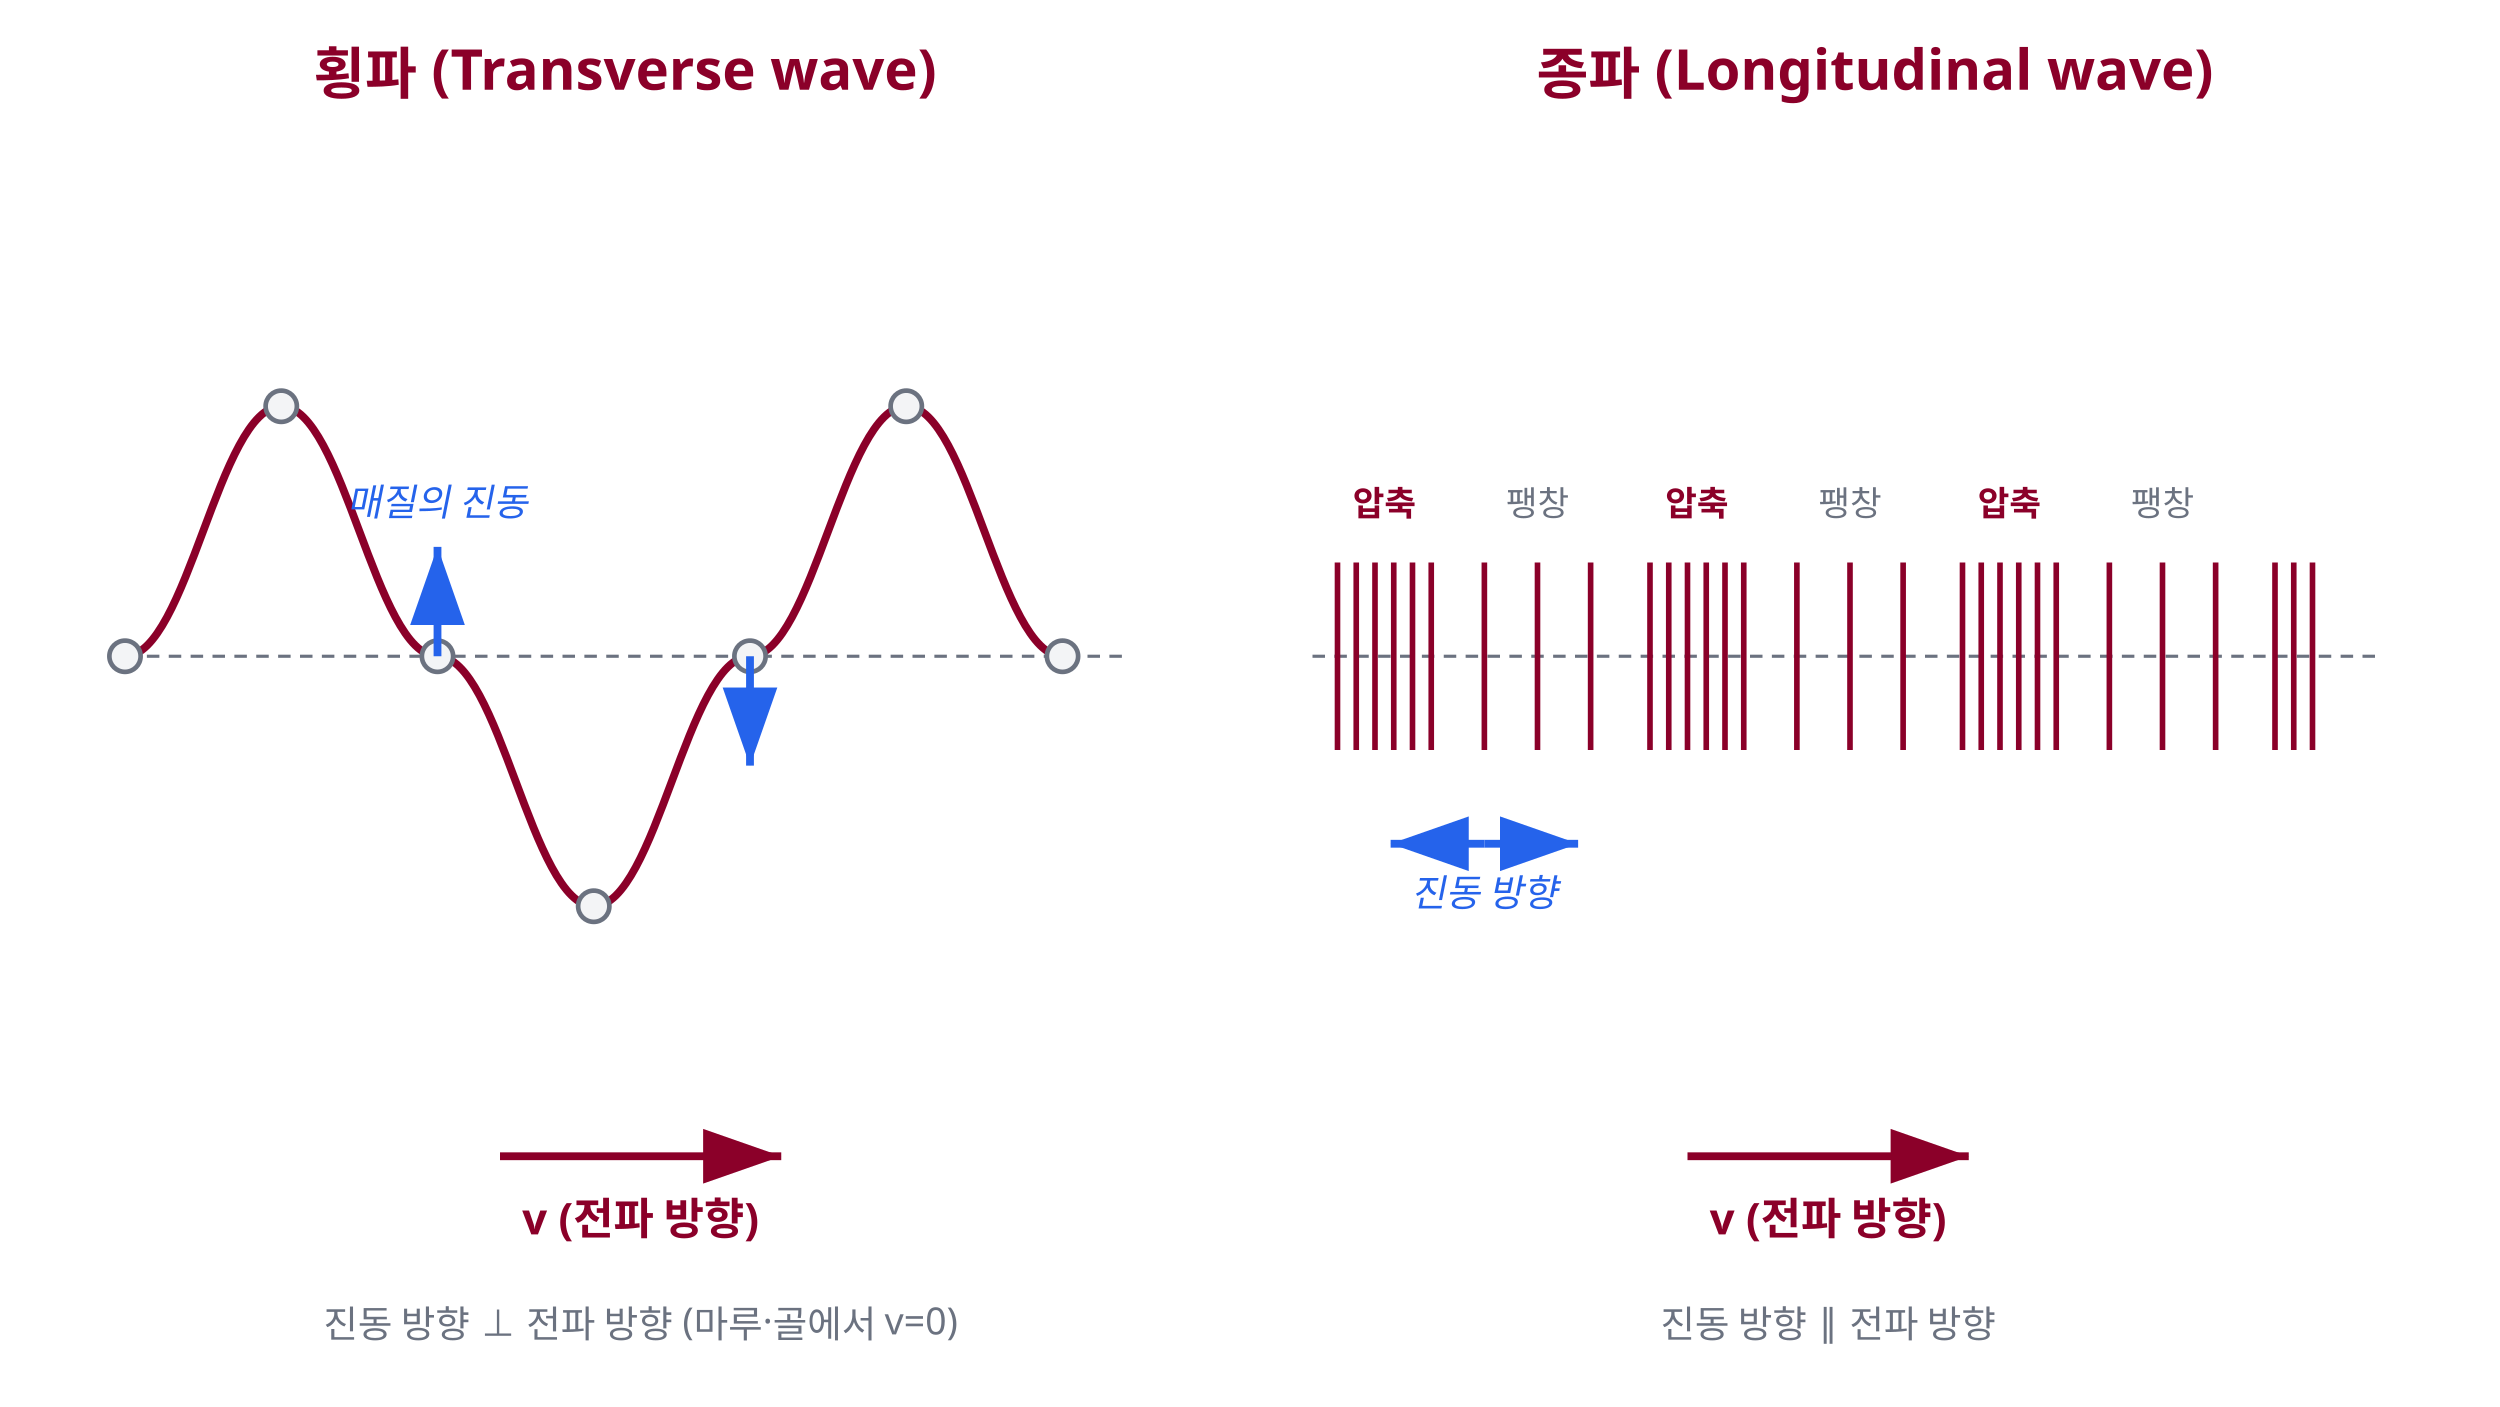
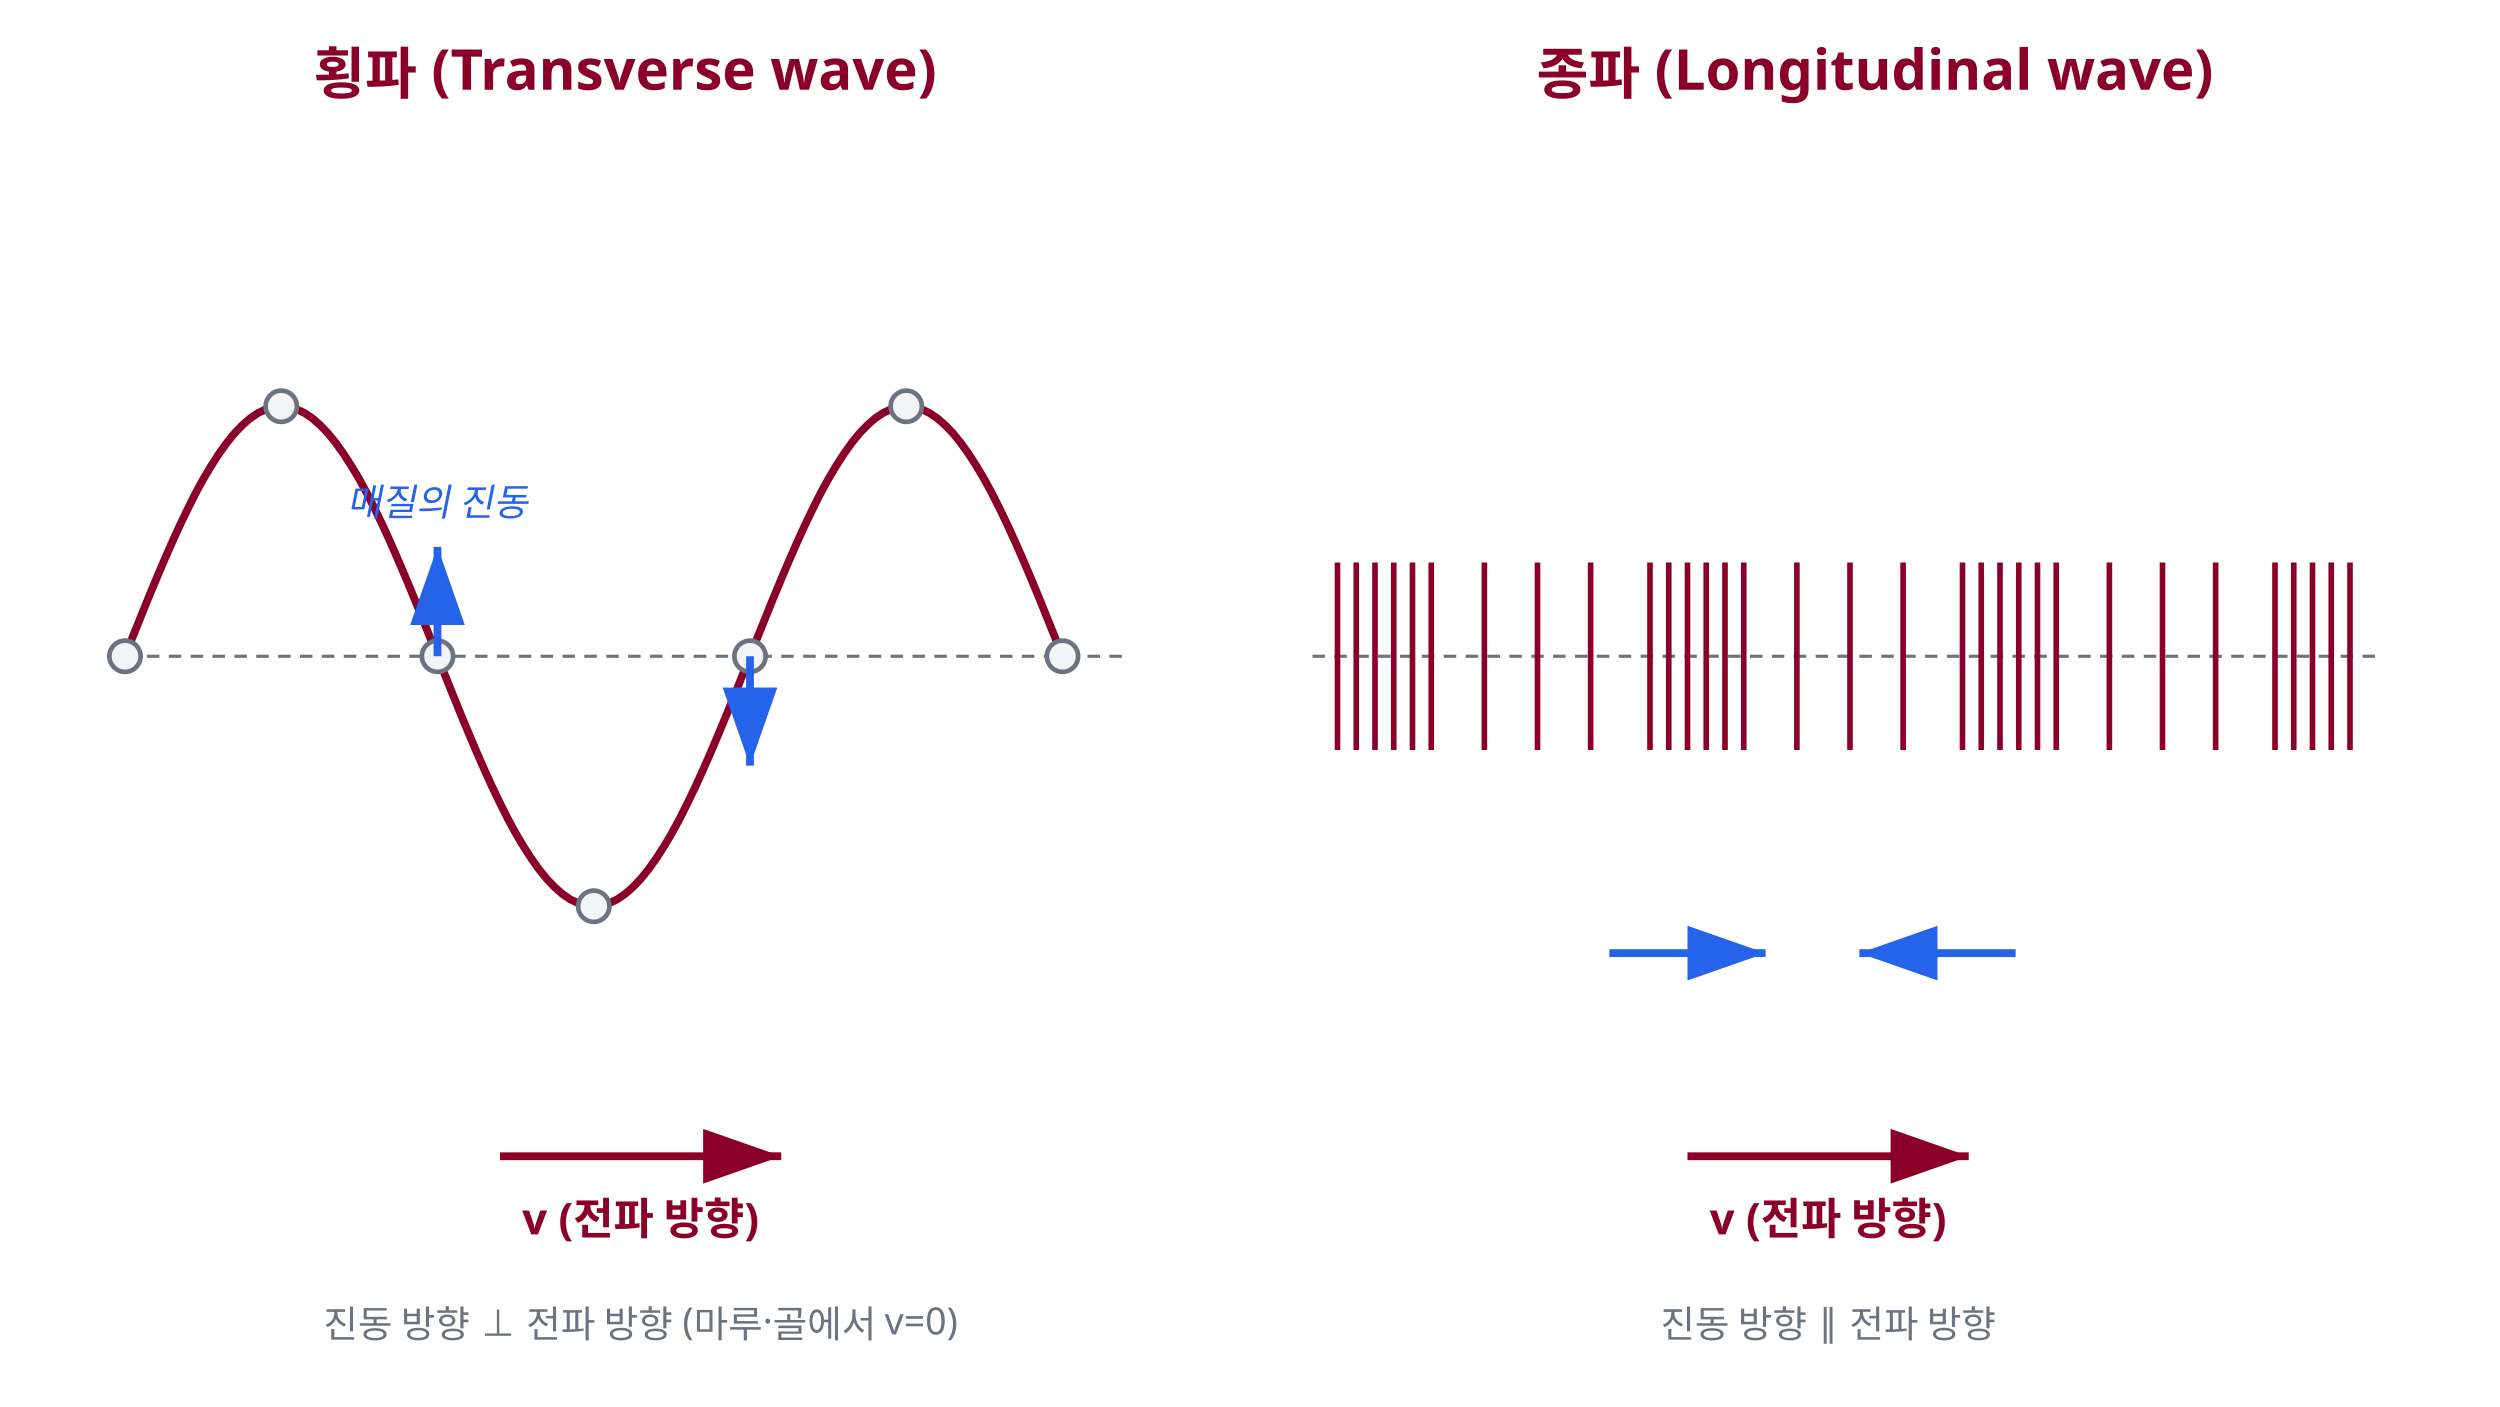
<svg xmlns="http://www.w3.org/2000/svg" viewBox="0 0 800 450" font-family="sans-serif">
  <defs>
-     <marker id="arrR" markerWidth="10" markerHeight="7" refX="10" refY="3.5" orient="auto" fill="#8B0029">
+     <marker id="tlR" markerWidth="10" markerHeight="7" refX="10" refY="3.5" orient="auto" fill="#8B0029">
      <polygon points="0 0, 10 3.5, 0 7" />
    </marker>
-     <marker id="arrB" markerWidth="10" markerHeight="7" refX="10" refY="3.5" orient="auto" fill="#2563EB">
+     <marker id="tlB" markerWidth="10" markerHeight="7" refX="10" refY="3.5" orient="auto" fill="#2563EB">
      <polygon points="0 0, 10 3.5, 0 7" />
    </marker>
-     <marker id="arrG" markerWidth="10" markerHeight="7" refX="10" refY="3.5" orient="auto" fill="#6B7280">
+     <marker id="tlG" markerWidth="10" markerHeight="7" refX="10" refY="3.5" orient="auto" fill="#6B7280">
+       <polygon points="0 0, 10 3.5, 0 7" />
+     </marker>
+     <marker id="tlK" markerWidth="10" markerHeight="7" refX="10" refY="3.5" orient="auto" fill="#1a1a1a">
      <polygon points="0 0, 10 3.5, 0 7" />
    </marker>
  </defs>
  <text x="200" y="30" text-anchor="middle" font-size="18" font-weight="bold" fill="#8B0029">횡파 (Transverse wave)</text>
  <text x="600" y="30" text-anchor="middle" font-size="18" font-weight="bold" fill="#8B0029">종파 (Longitudinal wave)</text>
  <g transform="translate(40, 60)">
    <line x1="0" y1="150" x2="320" y2="150" stroke="#6B7280" stroke-width="1" stroke-dasharray="4 3" />
-     <path d="M 0,150 C 20,150 30,70 50,70 C 70,70 80,150 100,150 C 120,150 130,230 150,230 C 170,230 180,150 200,150 C 220,150 230,70 250,70 C 270,70 280,150 300,150" fill="none" stroke="#8B0029" stroke-width="2.5" />
-     <circle cx="0" cy="150" r="5" fill="#F3F4F6" stroke="#6B7280" stroke-width="1.5" />
-     <circle cx="50" cy="70" r="5" fill="#F3F4F6" stroke="#6B7280" stroke-width="1.5" />
-     <circle cx="100" cy="150" r="5" fill="#F3F4F6" stroke="#6B7280" stroke-width="1.5" />
-     <circle cx="150" cy="230" r="5" fill="#F3F4F6" stroke="#6B7280" stroke-width="1.5" />
-     <circle cx="200" cy="150" r="5" fill="#F3F4F6" stroke="#6B7280" stroke-width="1.5" />
-     <circle cx="250" cy="70" r="5" fill="#F3F4F6" stroke="#6B7280" stroke-width="1.5" />
-     <circle cx="300" cy="150" r="5" fill="#F3F4F6" stroke="#6B7280" stroke-width="1.5" />
-     <line x1="100" y1="150" x2="100" y2="115" stroke="#2563EB" stroke-width="2.5" marker-end="url(#arrB)" />
-     <line x1="200" y1="150" x2="200" y2="185" stroke="#2563EB" stroke-width="2.5" marker-end="url(#arrB)" />
-     <line x1="120" y1="310" x2="210" y2="310" stroke="#8B0029" stroke-width="2.5" marker-end="url(#arrR)" />
+     <path d="M 0.0,150.0 L 2.5,143.7 L 5.0,137.5 L 7.5,131.3 L 10.0,125.3 L 12.5,119.4 L 15.0,113.7 L 17.5,108.2 L 20.0,103.0 L 22.5,98.0 L 25.0,93.4 L 27.5,89.2 L 30.0,85.3 L 32.5,81.8 L 35.0,78.7 L 37.5,76.1 L 40.0,73.9 L 42.5,72.2 L 45.0,71.0 L 47.5,70.2 L 50.0,70.0 L 52.5,70.2 L 55.0,71.0 L 57.5,72.2 L 60.0,73.9 L 62.5,76.1 L 65.0,78.7 L 67.5,81.8 L 70.0,85.3 L 72.5,89.2 L 75.0,93.4 L 77.5,98.0 L 80.0,103.0 L 82.5,108.2 L 85.0,113.7 L 87.5,119.4 L 90.0,125.3 L 92.5,131.3 L 95.0,137.5 L 97.5,143.7 L 100.0,150.0 L 102.5,156.3 L 105.0,162.5 L 107.5,168.7 L 110.0,174.7 L 112.5,180.6 L 115.0,186.3 L 117.5,191.8 L 120.0,197.0 L 122.5,202.0 L 125.0,206.6 L 127.5,210.8 L 130.0,214.7 L 132.5,218.2 L 135.0,221.3 L 137.5,223.9 L 140.0,226.1 L 142.5,227.8 L 145.0,229.0 L 147.5,229.8 L 150.0,230.0 L 152.5,229.8 L 155.0,229.0 L 157.5,227.8 L 160.0,226.1 L 162.5,223.9 L 165.0,221.3 L 167.5,218.2 L 170.0,214.7 L 172.5,210.8 L 175.0,206.6 L 177.5,202.0 L 180.0,197.0 L 182.5,191.8 L 185.0,186.3 L 187.5,180.6 L 190.0,174.7 L 192.5,168.7 L 195.0,162.5 L 197.5,156.3 L 200.0,150.0 L 202.5,143.7 L 205.0,137.5 L 207.5,131.3 L 210.0,125.3 L 212.5,119.4 L 215.0,113.7 L 217.5,108.2 L 220.0,103.0 L 222.5,98.0 L 225.0,93.4 L 227.5,89.2 L 230.0,85.3 L 232.5,81.8 L 235.0,78.7 L 237.5,76.1 L 240.0,73.9 L 242.5,72.2 L 245.0,71.0 L 247.5,70.2 L 250.0,70.0 L 252.5,70.2 L 255.0,71.0 L 257.5,72.2 L 260.0,73.9 L 262.5,76.1 L 265.0,78.7 L 267.5,81.8 L 270.0,85.3 L 272.5,89.2 L 275.0,93.4 L 277.5,98.0 L 280.0,103.0 L 282.5,108.2 L 285.0,113.7 L 287.5,119.4 L 290.0,125.3 L 292.5,131.3 L 295.0,137.5 L 297.5,143.7 L 300.0,150.0" fill="none" stroke="#8B0029" stroke-width="2.5" />
+     <circle cx="0" cy="150.0" r="5" fill="#F3F4F6" stroke="#6B7280" stroke-width="1.5" />
+     <circle cx="50" cy="70.0" r="5" fill="#F3F4F6" stroke="#6B7280" stroke-width="1.5" />
+     <circle cx="100" cy="150.0" r="5" fill="#F3F4F6" stroke="#6B7280" stroke-width="1.5" />
+     <circle cx="150" cy="230.0" r="5" fill="#F3F4F6" stroke="#6B7280" stroke-width="1.5" />
+     <circle cx="200" cy="150.0" r="5" fill="#F3F4F6" stroke="#6B7280" stroke-width="1.5" />
+     <circle cx="250" cy="70.0" r="5" fill="#F3F4F6" stroke="#6B7280" stroke-width="1.5" />
+     <circle cx="300" cy="150.0" r="5" fill="#F3F4F6" stroke="#6B7280" stroke-width="1.5" />
+     <line x1="100" y1="150" x2="100" y2="115" stroke="#2563EB" stroke-width="2.5" marker-end="url(#tlB)" />
+     <line x1="200" y1="150" x2="200" y2="185" stroke="#2563EB" stroke-width="2.5" marker-end="url(#tlB)" />
+     <line x1="120" y1="310" x2="210" y2="310" stroke="#8B0029" stroke-width="2.5" marker-end="url(#tlR)" />
    <text x="165" y="335" text-anchor="middle" font-size="14" fill="#8B0029" font-weight="bold">v (전파 방향)</text>
    <text x="100" y="105" text-anchor="middle" font-size="12" fill="#2563EB" font-style="italic">매질의 진동</text>
    <text x="165" y="368" text-anchor="middle" font-size="12" fill="#6B7280">진동 방향 ⊥ 전파 방향 (마루·골에서 v=0)</text>
  </g>
  <g transform="translate(420, 60)">
    <line x1="0" y1="150" x2="340" y2="150" stroke="#6B7280" stroke-width="1" stroke-dasharray="4 3" />
    <g stroke="#8B0029" stroke-width="1.8">
      <line x1="8" y1="120" x2="8" y2="180" />
      <line x1="14" y1="120" x2="14" y2="180" />
      <line x1="20" y1="120" x2="20" y2="180" />
      <line x1="26" y1="120" x2="26" y2="180" />
      <line x1="32" y1="120" x2="32" y2="180" />
      <line x1="38" y1="120" x2="38" y2="180" />
      <line x1="55" y1="120" x2="55" y2="180" />
      <line x1="72" y1="120" x2="72" y2="180" />
      <line x1="89" y1="120" x2="89" y2="180" />
      <line x1="108" y1="120" x2="108" y2="180" />
      <line x1="114" y1="120" x2="114" y2="180" />
      <line x1="120" y1="120" x2="120" y2="180" />
      <line x1="126" y1="120" x2="126" y2="180" />
      <line x1="132" y1="120" x2="132" y2="180" />
      <line x1="138" y1="120" x2="138" y2="180" />
      <line x1="155" y1="120" x2="155" y2="180" />
      <line x1="172" y1="120" x2="172" y2="180" />
      <line x1="189" y1="120" x2="189" y2="180" />
      <line x1="208" y1="120" x2="208" y2="180" />
      <line x1="214" y1="120" x2="214" y2="180" />
      <line x1="220" y1="120" x2="220" y2="180" />
      <line x1="226" y1="120" x2="226" y2="180" />
      <line x1="232" y1="120" x2="232" y2="180" />
      <line x1="238" y1="120" x2="238" y2="180" />
      <line x1="255" y1="120" x2="255" y2="180" />
      <line x1="272" y1="120" x2="272" y2="180" />
      <line x1="289" y1="120" x2="289" y2="180" />
      <line x1="308" y1="120" x2="308" y2="180" />
      <line x1="314" y1="120" x2="314" y2="180" />
      <line x1="320" y1="120" x2="320" y2="180" />
+       <line x1="326" y1="120" x2="326" y2="180" />
+       <line x1="332" y1="120" x2="332" y2="180" />
    </g>
-     <text x="23" y="105" text-anchor="middle" font-size="11" fill="#8B0029" font-weight="bold">압축</text>
-     <text x="72" y="105" text-anchor="middle" font-size="11" fill="#6B7280">팽창</text>
-     <text x="123" y="105" text-anchor="middle" font-size="11" fill="#8B0029" font-weight="bold">압축</text>
-     <text x="172" y="105" text-anchor="middle" font-size="11" fill="#6B7280">팽창</text>
-     <text x="223" y="105" text-anchor="middle" font-size="11" fill="#8B0029" font-weight="bold">압축</text>
-     <text x="272" y="105" text-anchor="middle" font-size="11" fill="#6B7280">팽창</text>
-     <line x1="55" y1="210" x2="85" y2="210" stroke="#2563EB" stroke-width="2.5" marker-end="url(#arrB)" />
-     <line x1="55" y1="210" x2="25" y2="210" stroke="#2563EB" stroke-width="2.5" marker-end="url(#arrB)" />
-     <text x="55" y="230" text-anchor="middle" font-size="12" fill="#2563EB" font-style="italic">진동 방향</text>
-     <line x1="120" y1="310" x2="210" y2="310" stroke="#8B0029" stroke-width="2.5" marker-end="url(#arrR)" />
+     <line x1="95" y1="245" x2="145" y2="245" stroke="#2563EB" stroke-width="2.5" marker-end="url(#tlB)" />
+     <line x1="225" y1="245" x2="175" y2="245" stroke="#2563EB" stroke-width="2.5" marker-end="url(#tlB)" />
+     <line x1="120" y1="310" x2="210" y2="310" stroke="#8B0029" stroke-width="2.5" marker-end="url(#tlR)" />
    <text x="165" y="335" text-anchor="middle" font-size="14" fill="#8B0029" font-weight="bold">v (전파 방향)</text>
    <text x="165" y="368" text-anchor="middle" font-size="12" fill="#6B7280">진동 방향 ∥ 전파 방향</text>
  </g>
</svg>
